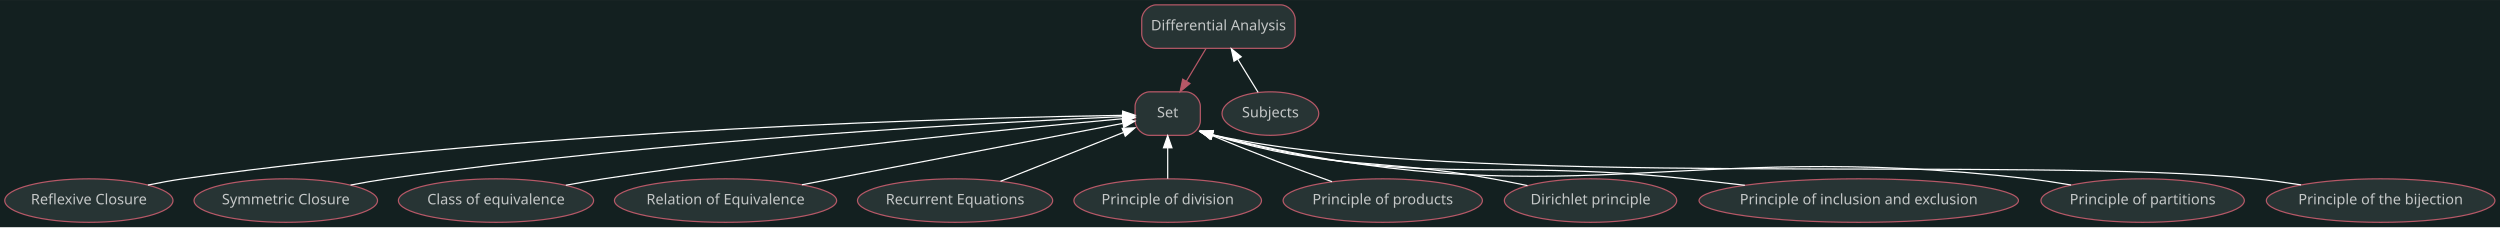
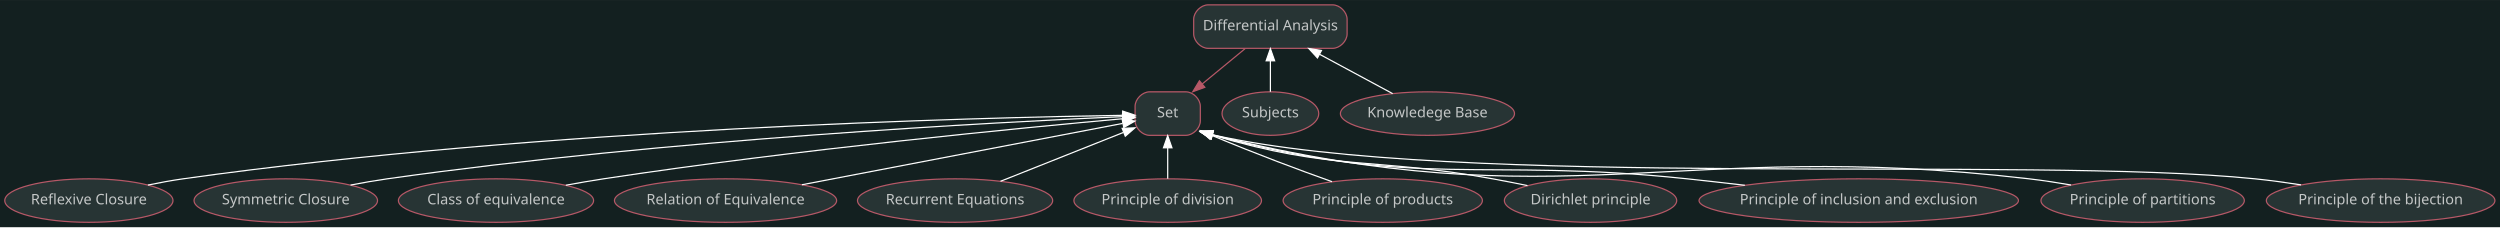
<svg xmlns="http://www.w3.org/2000/svg" xmlns:xlink="http://www.w3.org/1999/xlink" width="2069pt" height="188pt" viewBox="0.00 0.00 2069.36 188.00">
  <g id="page0,1_graph0" class="graph" transform="scale(1 1) rotate(0) translate(4 184)">
    <polygon fill="#132020" stroke="transparent" points="-4,4 -4,-184 2065.36,-184 2065.36,4 -4,4" />
    <g id="node1" class="node">
      <g id="a_node1">
        <a xlink:href="../Differential Analysis.html" xlink:title="Differential Analysis" target="_parent">
-           <path fill="#273434" stroke="#b75867" d="M1056.06,-180C1056.06,-180 953.06,-180 953.06,-180 947.06,-180 941.06,-174 941.06,-168 941.06,-168 941.06,-156 941.06,-156 941.06,-150 947.06,-144 953.06,-144 953.06,-144 1056.06,-144 1056.06,-144 1062.06,-144 1068.06,-150 1068.06,-156 1068.06,-156 1068.06,-168 1068.06,-168 1068.06,-174 1062.06,-180 1056.06,-180" />
-           <text text-anchor="middle" x="1004.56" y="-158.9" font-family="sans" font-size="12.00" fill="#c4c7c7">Differential Analysis</text>
+           <path fill="#273434" stroke="#b75867" d="M1099.06,-180C1099.06,-180 996.06,-180 996.06,-180 990.06,-180 984.06,-174 984.06,-168 984.06,-168 984.06,-156 984.06,-156 984.06,-150 990.06,-144 996.06,-144 996.06,-144 1099.06,-144 1099.06,-144 1105.06,-144 1111.06,-150 1111.06,-156 1111.06,-156 1111.06,-168 1111.06,-168 1111.06,-174 1105.06,-180 1099.06,-180" />
+           <text text-anchor="middle" x="1047.56" y="-158.9" font-family="sans" font-size="12.00" fill="#c4c7c7">Differential Analysis</text>
        </a>
      </g>
    </g>
    <g id="node2" class="node">
      <g id="a_node2">
        <a xlink:href="../Set.html" xlink:title="Set" target="_parent">
          <path fill="#273434" stroke="#b75867" d="M977.56,-108C977.56,-108 947.56,-108 947.56,-108 941.56,-108 935.56,-102 935.56,-96 935.56,-96 935.56,-84 935.56,-84 935.56,-78 941.56,-72 947.56,-72 947.56,-72 977.56,-72 977.56,-72 983.56,-72 989.56,-78 989.56,-84 989.56,-84 989.56,-96 989.56,-96 989.56,-102 983.56,-108 977.56,-108" />
          <text text-anchor="middle" x="962.56" y="-86.9" font-family="sans" font-size="12.00" fill="#c4c7c7">Set</text>
        </a>
      </g>
    </g>
    <g id="edge1" class="edge">
-       <path fill="none" stroke="#b75867" d="M994.18,-143.7C989.3,-135.56 983.37,-125.69 977.98,-116.7" />
-       <polygon fill="#b75867" stroke="#b75867" points="980.97,-114.88 972.82,-108.1 974.97,-118.48 980.97,-114.88" />
+       <path fill="none" stroke="#b75867" d="M1026.55,-143.7C1015.85,-134.88 1002.67,-124.03 991.07,-114.47" />
+       <polygon fill="#b75867" stroke="#b75867" points="993.28,-111.76 983.33,-108.1 988.83,-117.16 993.28,-111.76" />
    </g>
    <g id="node3" class="node">
      <g id="a_node3">
        <a xlink:href="../Subjects.html" xlink:title="Subjects" target="_parent">
          <ellipse fill="#273434" stroke="#b75867" cx="1047.56" cy="-90" rx="40.03" ry="18" />
          <text text-anchor="middle" x="1047.56" y="-86.9" font-family="sans" font-size="12.00" fill="#c4c7c7">Subjects</text>
        </a>
      </g>
    </g>
    <g id="edge2" class="edge">
-       <path fill="none" stroke="#ffffff" d="M1020.57,-134.94C1026.18,-125.8 1032.34,-115.78 1037.35,-107.62" />
-       <polygon fill="#ffffff" stroke="#ffffff" points="1017.44,-133.34 1015.19,-143.7 1023.41,-137.01 1017.44,-133.34" />
+       <path fill="none" stroke="#ffffff" d="M1047.56,-133.67C1047.56,-125.05 1047.56,-115.79 1047.56,-108.1" />
+       <polygon fill="#ffffff" stroke="#ffffff" points="1044.06,-133.7 1047.56,-143.7 1051.06,-133.7 1044.06,-133.7" />
    </g>
    <g id="node4" class="node">
      <g id="a_node4">
+         <a xlink:href="../Knowledege Base.html" xlink:title="Knowledege Base" target="_parent">
+           <ellipse fill="#273434" stroke="#b75867" cx="1177.56" cy="-90" rx="72.05" ry="18" />
+           <text text-anchor="middle" x="1177.56" y="-86.9" font-family="sans" font-size="12.00" fill="#c4c7c7">Knowledege Base</text>
+         </a>
+       </g>
+     </g>
+     <g id="edge3" class="edge">
+       <path fill="none" stroke="#ffffff" d="M1088.38,-139.02C1107.98,-128.46 1131.01,-116.07 1148.75,-106.51" />
+       <polygon fill="#ffffff" stroke="#ffffff" points="1086.51,-136.05 1079.36,-143.88 1089.83,-142.22 1086.51,-136.05" />
+     </g>
+     <g id="node5" class="node">
+       <g id="a_node5">
        <a xlink:href="../Reflexive Closure.html" xlink:title="Reflexive Closure" target="_parent">
          <ellipse fill="#273434" stroke="#b75867" cx="69.56" cy="-18" rx="69.62" ry="18" />
          <text text-anchor="middle" x="69.56" y="-14.9" font-family="sans" font-size="12.00" fill="#c4c7c7">Reflexive Closure</text>
        </a>
      </g>
    </g>
-     <g id="edge3" class="edge">
+     <g id="edge4" class="edge">
      <path fill="none" stroke="#ffffff" d="M925.2,-88.56C809.24,-86.75 445.41,-77.9 147.56,-36 138.09,-34.67 128.06,-32.82 118.46,-30.83" />
      <polygon fill="#ffffff" stroke="#ffffff" points="925.27,-92.06 935.33,-88.7 925.38,-85.06 925.27,-92.06" />
    </g>
-     <g id="node5" class="node">
-       <g id="a_node5">
+     <g id="node6" class="node">
+       <g id="a_node6">
        <a xlink:href="../Symmetric Closure.html" xlink:title="Symmetric Closure" target="_parent">
          <ellipse fill="#273434" stroke="#b75867" cx="232.56" cy="-18" rx="75.94" ry="18" />
          <text text-anchor="middle" x="232.56" y="-14.9" font-family="sans" font-size="12.00" fill="#c4c7c7">Symmetric Closure</text>
        </a>
      </g>
    </g>
-     <g id="edge4" class="edge">
+     <g id="edge5" class="edge">
      <path fill="none" stroke="#ffffff" d="M925.22,-87.48C825.8,-83.09 546.61,-68.6 316.56,-36 306.69,-34.6 296.23,-32.77 286.17,-30.83" />
      <polygon fill="#ffffff" stroke="#ffffff" points="925.21,-90.98 935.36,-87.92 925.52,-83.99 925.21,-90.98" />
    </g>
-     <g id="node6" class="node">
-       <g id="a_node6">
+     <g id="node7" class="node">
+       <g id="a_node7">
        <a xlink:href="../Class of equivalence.html" xlink:title="Class of equivalence" target="_parent">
          <ellipse fill="#273434" stroke="#b75867" cx="406.56" cy="-18" rx="80.78" ry="18" />
          <text text-anchor="middle" x="406.56" y="-14.9" font-family="sans" font-size="12.00" fill="#c4c7c7">Class of equivalence</text>
        </a>
      </g>
    </g>
-     <g id="edge5" class="edge">
+     <g id="edge6" class="edge">
      <path fill="none" stroke="#ffffff" d="M925.37,-85.74C846.11,-78.59 654.79,-60.21 495.56,-36 485.45,-34.46 474.74,-32.61 464.38,-30.7" />
      <polygon fill="#ffffff" stroke="#ffffff" points="925.08,-89.23 935.36,-86.64 925.71,-82.26 925.08,-89.23" />
    </g>
-     <g id="node7" class="node">
-       <g id="a_node7">
+     <g id="node8" class="node">
+       <g id="a_node8">
        <a xlink:href="../Relation of Equivalence.html" xlink:title="Relation of Equivalence" target="_parent">
          <ellipse fill="#273434" stroke="#b75867" cx="596.56" cy="-18" rx="91.95" ry="18" />
          <text text-anchor="middle" x="596.56" y="-14.9" font-family="sans" font-size="12.00" fill="#c4c7c7">Relation of Equivalence</text>
        </a>
      </g>
    </g>
-     <g id="edge6" class="edge">
+     <g id="edge7" class="edge">
      <path fill="none" stroke="#ffffff" d="M925.17,-81.85C862.66,-69.89 736.31,-45.73 659.78,-31.09" />
      <polygon fill="#ffffff" stroke="#ffffff" points="924.87,-85.35 935.35,-83.8 926.19,-78.48 924.87,-85.35" />
    </g>
-     <g id="node8" class="node">
-       <g id="a_node8">
+     <g id="node9" class="node">
+       <g id="a_node9">
        <a xlink:href="../Recurrent Equations.html" xlink:title="Recurrent Equations" target="_parent">
          <ellipse fill="#273434" stroke="#b75867" cx="786.56" cy="-18" rx="80.78" ry="18" />
          <text text-anchor="middle" x="786.56" y="-14.9" font-family="sans" font-size="12.00" fill="#c4c7c7">Recurrent Equations</text>
        </a>
      </g>
    </g>
-     <g id="edge7" class="edge">
+     <g id="edge8" class="edge">
      <path fill="none" stroke="#ffffff" d="M925.84,-74.39C896.04,-62.54 854.2,-45.9 824.17,-33.96" />
      <polygon fill="#ffffff" stroke="#ffffff" points="924.86,-77.77 935.45,-78.22 927.45,-71.27 924.86,-77.77" />
    </g>
-     <g id="node9" class="node">
-       <g id="a_node9">
+     <g id="node10" class="node">
+       <g id="a_node10">
        <a xlink:href="../Principle of division.html" xlink:title="Principle of division" target="_parent">
          <ellipse fill="#273434" stroke="#b75867" cx="962.56" cy="-18" rx="77.63" ry="18" />
          <text text-anchor="middle" x="962.56" y="-14.9" font-family="sans" font-size="12.00" fill="#c4c7c7">Principle of division</text>
        </a>
      </g>
    </g>
-     <g id="edge8" class="edge">
+     <g id="edge9" class="edge">
      <path fill="none" stroke="#ffffff" d="M962.56,-61.67C962.56,-53.05 962.56,-43.79 962.56,-36.1" />
      <polygon fill="#ffffff" stroke="#ffffff" points="959.06,-61.7 962.56,-71.7 966.06,-61.7 959.06,-61.7" />
    </g>
-     <g id="node10" class="node">
-       <g id="a_node10">
+     <g id="node11" class="node">
+       <g id="a_node11">
        <a xlink:href="../Principle of products.html" xlink:title="Principle of products" target="_parent">
          <ellipse fill="#273434" stroke="#b75867" cx="1140.56" cy="-18" rx="82.48" ry="18" />
          <text text-anchor="middle" x="1140.56" y="-14.9" font-family="sans" font-size="12.00" fill="#c4c7c7">Principle of products</text>
        </a>
      </g>
    </g>
-     <g id="edge9" class="edge">
+     <g id="edge10" class="edge">
      <path fill="none" stroke="#ffffff" d="M998.91,-72.01C1037.41,-55.9 1072.22,-43.04 1098.57,-33.63" />
      <polygon fill="#ffffff" stroke="#ffffff" points="997.43,-68.83 989.58,-75.94 1000.15,-75.28 997.43,-68.83" />
    </g>
-     <g id="node11" class="node">
-       <g id="a_node11">
+     <g id="node12" class="node">
+       <g id="a_node12">
        <a xlink:href="../Dirichlet principle.html" xlink:title="Dirichlet principle" target="_parent">
          <ellipse fill="#273434" stroke="#b75867" cx="1312.56" cy="-18" rx="71.32" ry="18" />
          <text text-anchor="middle" x="1312.56" y="-14.9" font-family="sans" font-size="12.00" fill="#c4c7c7">Dirichlet principle</text>
        </a>
      </g>
    </g>
-     <g id="edge10" class="edge">
+     <g id="edge11" class="edge">
      <path fill="none" stroke="#ffffff" d="M999.44,-72.22C1100.62,-42.1 1131.59,-54.2 1231.56,-36 1240.89,-34.3 1250.79,-32.35 1260.36,-30.39" />
      <polygon fill="#ffffff" stroke="#ffffff" points="998.3,-68.91 989.75,-75.17 1000.34,-75.6 998.3,-68.91" />
    </g>
-     <g id="node12" class="node">
-       <g id="a_node12">
+     <g id="node13" class="node">
+       <g id="a_node13">
        <a xlink:href="../Principle of inclusion and exclusion.html" xlink:title="Principle of inclusion and exclusion" target="_parent">
          <ellipse fill="#273434" stroke="#b75867" cx="1534.56" cy="-18" rx="132.2" ry="18" />
          <text text-anchor="middle" x="1534.56" y="-14.9" font-family="sans" font-size="12.00" fill="#c4c7c7">Principle of inclusion and exclusion</text>
        </a>
      </g>
    </g>
-     <g id="edge11" class="edge">
+     <g id="edge12" class="edge">
      <path fill="none" stroke="#ffffff" d="M999.5,-72.32C1170.09,-26.8 1220.94,-54.11 1392.56,-36 1407.99,-34.37 1424.35,-32.52 1440.27,-30.66" />
      <polygon fill="#ffffff" stroke="#ffffff" points="998.43,-68.98 989.7,-74.98 1000.27,-75.74 998.43,-68.98" />
    </g>
-     <g id="node13" class="node">
-       <g id="a_node13">
+     <g id="node14" class="node">
+       <g id="a_node14">
        <a xlink:href="../Principle of partitions.html" xlink:title="Principle of partitions" target="_parent">
          <ellipse fill="#273434" stroke="#b75867" cx="1769.56" cy="-18" rx="84.17" ry="18" />
          <text text-anchor="middle" x="1769.56" y="-14.9" font-family="sans" font-size="12.00" fill="#c4c7c7">Principle of partitions</text>
        </a>
      </g>
    </g>
-     <g id="edge12" class="edge">
+     <g id="edge13" class="edge">
      <path fill="none" stroke="#ffffff" d="M999.73,-72.34C1292.67,0.1 1379.63,-70.49 1675.56,-36 1686.85,-34.68 1698.82,-32.86 1710.31,-30.88" />
      <polygon fill="#ffffff" stroke="#ffffff" points="998.52,-69.04 989.67,-74.86 1000.22,-75.83 998.52,-69.04" />
    </g>
-     <g id="node14" class="node">
-       <g id="a_node14">
+     <g id="node15" class="node">
+       <g id="a_node15">
        <a xlink:href="../Principle of the bijection.html" xlink:title="Principle of the bijection" target="_parent">
          <ellipse fill="#273434" stroke="#b75867" cx="1966.56" cy="-18" rx="94.6" ry="18" />
          <text text-anchor="middle" x="1966.56" y="-14.9" font-family="sans" font-size="12.00" fill="#c4c7c7">Principle of the bijection</text>
        </a>
      </g>
    </g>
-     <g id="edge13" class="edge">
+     <g id="edge14" class="edge">
      <path fill="none" stroke="#ffffff" d="M999.64,-72.46C1201.22,-27.02 1674.56,-55.21 1862.56,-36 1874.94,-34.74 1888.08,-32.94 1900.7,-30.99" />
      <polygon fill="#ffffff" stroke="#ffffff" points="998.58,-69.12 989.66,-74.83 1000.2,-75.93 998.58,-69.12" />
    </g>
  </g>
</svg>
